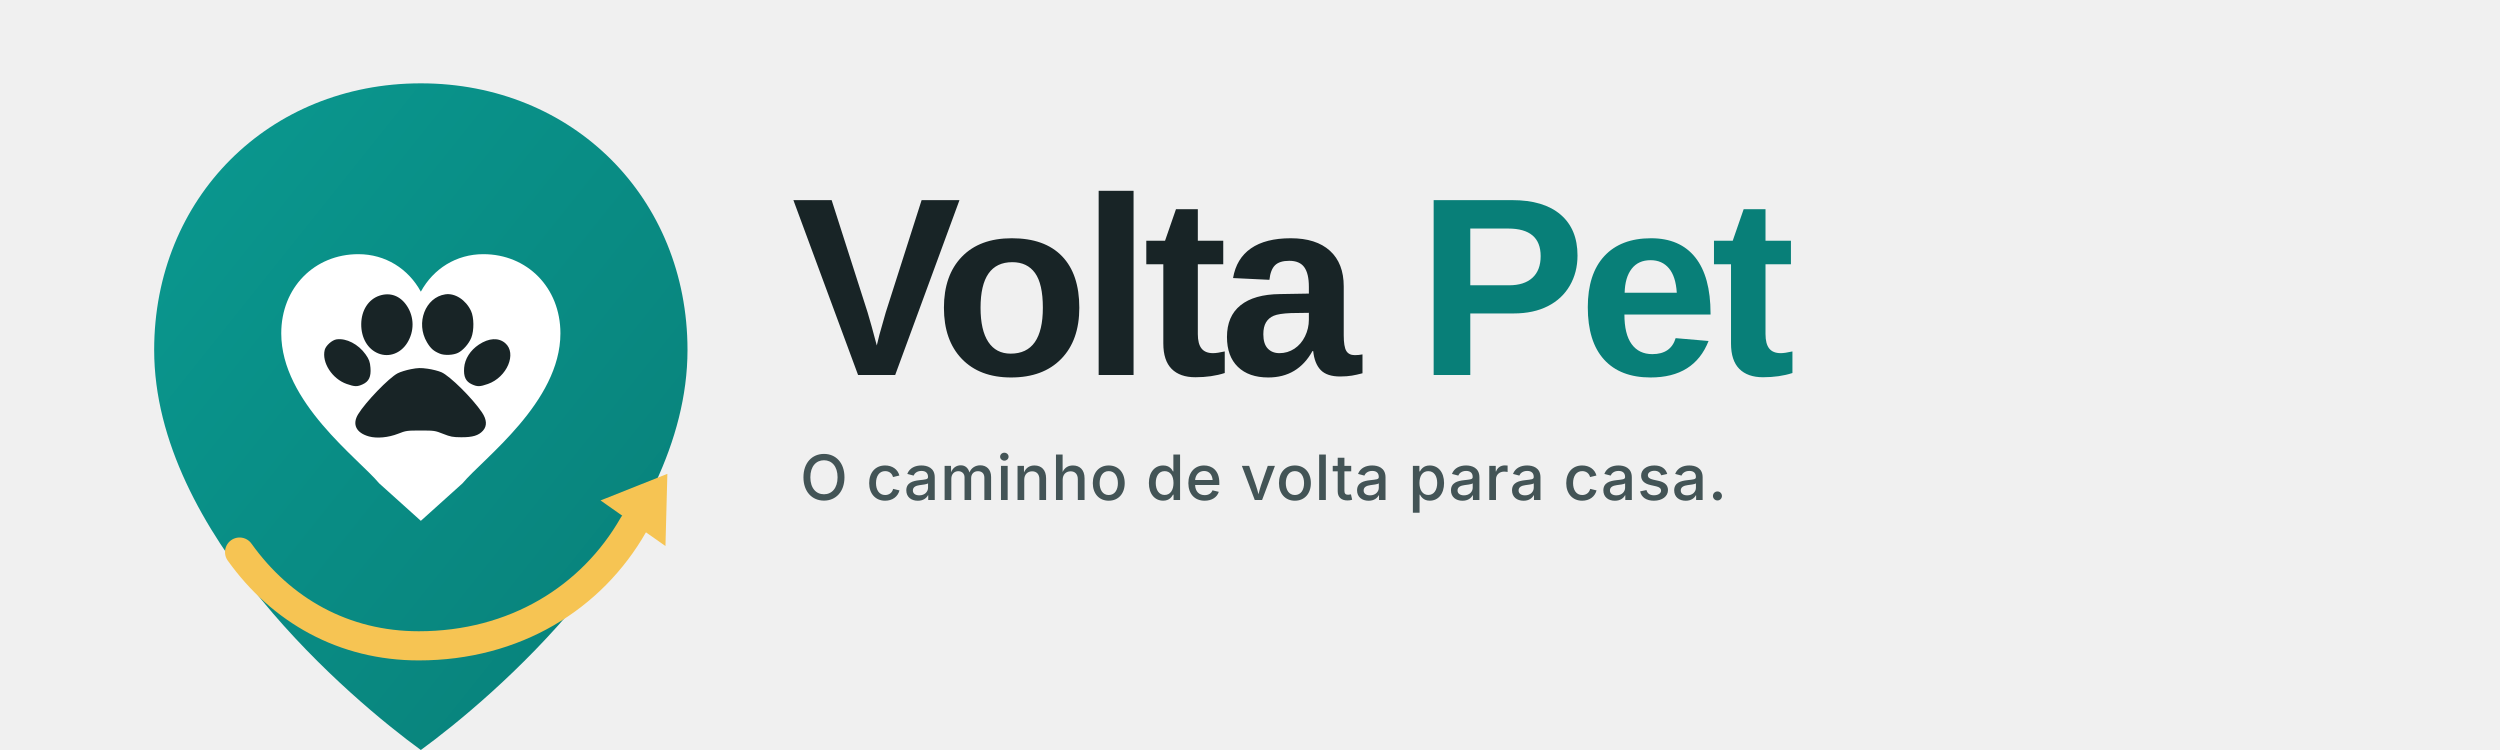
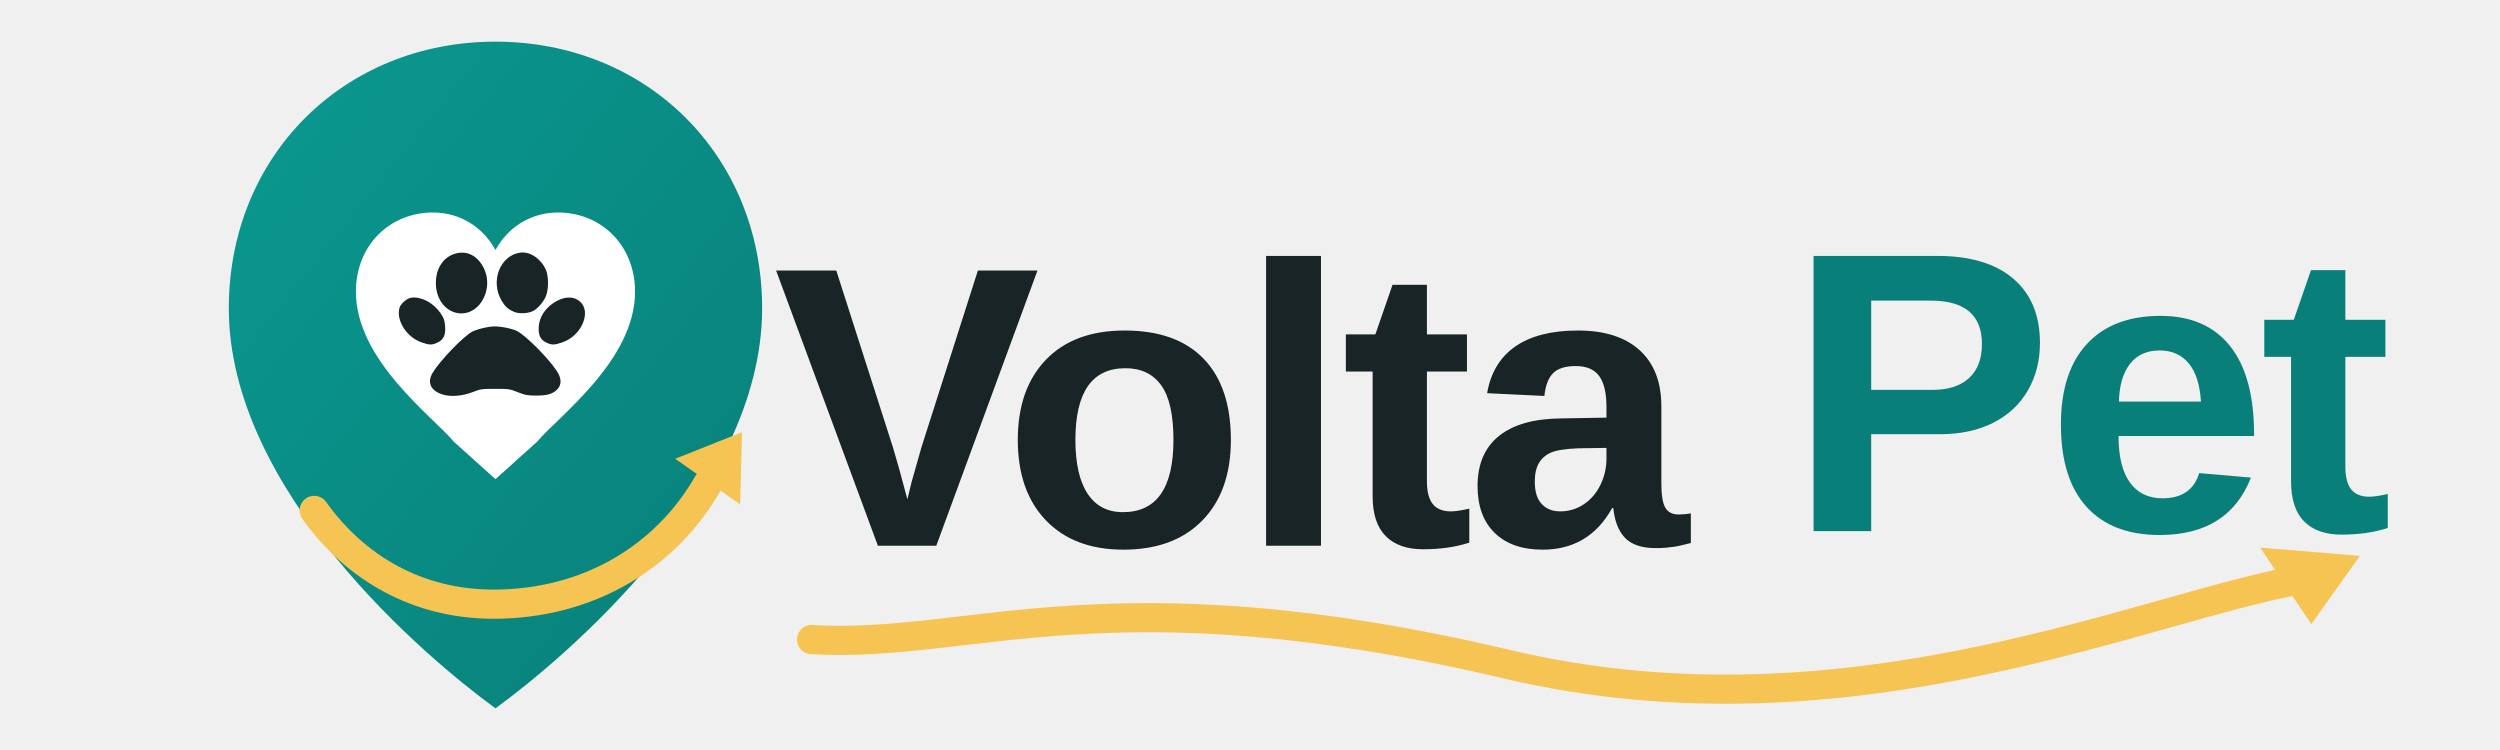
<svg xmlns="http://www.w3.org/2000/svg" width="1200" height="360" viewBox="0 0 1200 360" role="img" aria-labelledby="title desc" version="1.1" id="svg8" xml:space="preserve">
  <defs id="defs2">
    <linearGradient id="vpTeal" x1="35.777" y1="17.889" x2="321.994" y2="304.105" gradientTransform="scale(0.8944272,1.118034)" gradientUnits="userSpaceOnUse">
      <stop offset="0%" stop-color="#0A9990" id="stop1" />
      <stop offset="100%" stop-color="#087F78" id="stop2" />
    </linearGradient>
  </defs>
-   <g transform="translate(42 20)" id="g6">
+   <g transform="translate(77.82727)" id="g6">
    <path d="M 160,20 C 87,20 32,75 32,148 32,236 127,316 160,340 193,316 288,236 288,148 288,75 233,20 160,20 Z" fill="url(#vpTeal)" id="path2" style="fill:url(#vpTeal)" />
    <path d="m 140,212 c -10,-12 -47,-39 -47,-72 0,-22 16,-38 37,-38 13,0 24,7 30,18 6,-11 17,-18 30,-18 21,0 37,16 37,38 0,33 -37,60 -47,72 l -20,18 z" fill="#ffffff" id="path4" />
    <path d="m 73,245 c 20,28 50,45 86,45 46,0 83,-23 103,-58" fill="none" stroke="#f6c453" stroke-width="14" stroke-linecap="round" id="path5" />
    <path d="m 246.262,220.21 32.077,-12.77 -0.918,34.658 z" fill="#f6c453" id="path6" />
    <path style="fill:#182426;fill-opacity:1;stroke-width:0.538" d="m 135.071,189.485 c -6.125,-1.715 -8.117,-5.808 -5.177,-10.635 3.579,-5.876 14.789,-17.49 18.99,-19.675 1.255,-0.653 4.097,-1.536 6.317,-1.964 3.425,-0.659 4.647,-0.693 8.071,-0.223 2.22,0.305 5.198,1.064 6.619,1.687 4.065,1.782 14.863,12.473 19.447,19.252 2.359,3.489 2.525,6.545 0.477,8.808 -2.1,2.32 -4.929,3.176 -10.4,3.147 -4.075,-0.021 -5.161,-0.225 -8.692,-1.629 -3.891,-1.547 -4.28,-1.604 -10.865,-1.604 -6.517,0 -7.009,0.07 -10.745,1.537 -4.717,1.851 -10.244,2.363 -14.042,1.3 z m -10.647,-25.18 c -6.986,-2.445 -12.068,-10.314 -10.561,-16.352 0.517,-2.07 3.525,-4.746 5.684,-5.057 4.677,-0.672 10.469,2.32 13.925,7.192 1.692,2.386 2.134,3.599 2.354,6.453 0.33,4.281 -0.741,6.566 -3.715,7.929 -2.637,1.208 -3.835,1.182 -7.687,-0.166 z m 60.077,0.166 c -2.974,-1.363 -4.044,-3.648 -3.715,-7.929 0.329,-4.272 2.964,-8.416 7.085,-11.142 4.816,-3.186 9.424,-3.443 12.623,-0.705 5.741,4.914 0.877,16.397 -8.306,19.611 -3.852,1.348 -5.05,1.374 -7.687,0.166 z m -44.804,-14.779 c -5.174,-2.021 -8.376,-7.471 -8.307,-14.142 0.068,-6.598 3.454,-11.87 8.754,-13.632 5.197,-1.728 10.018,0.077 13.207,4.945 3.529,5.388 3.576,12.172 0.124,17.717 -3.127,5.022 -8.706,7.092 -13.777,5.112 z m 29.475,0.084 c -3.016,-1.222 -4.429,-2.462 -6.216,-5.455 -5.531,-9.263 -0.826,-21.595 8.789,-23.04 4.651,-0.699 9.838,2.651 12.34,7.97 1.459,3.101 1.525,9.408 0.134,12.863 -1.16,2.883 -3.946,6.06 -6.352,7.245 -2.284,1.125 -6.455,1.325 -8.696,0.418 z" id="path8" />
+     <path d="m 311.734,306.993 c 76.633,4.584 142.564,-33.262 334.07,11.896 165.649,39.061 309.142,-29.383 384.502,-41.303" fill="none" stroke="#f6c453" stroke-width="13.994" stroke-linecap="round" id="path5-6" />
+     <path d="m 1054.923,266.812 -23.325,32.766 -24.49,-36.722 z" fill="#f6c453" id="path6-5" />
  </g>
  <g transform="translate(380 0)" id="g8">
-     <text x="0" y="180" font-family="Nunito Sans, Arial Rounded MT Bold, Arial, sans-serif" font-size="122" font-weight="800" letter-spacing="-4" fill="#182426" id="text6">Volta</text>
-     <text x="300" y="180" font-family="Nunito Sans, Arial Rounded MT Bold, Arial, sans-serif" font-size="122" font-weight="700" letter-spacing="-4" fill="#087F78" id="text7">Pet</text>
-     <text x="4" y="240" font-family="Inter, Arial, sans-serif" font-size="30" font-weight="500" letter-spacing="0.4" fill="#435456" id="text8">O caminho de volta para casa.</text>
+     <text x="-8.774" y="261.961" font-family="'Nunito Sans', 'Arial Rounded MT Bold', Arial, sans-serif" font-size="122px" font-weight="800" letter-spacing="-4" fill="#182426" id="text6" style="font-size:192px">Volta</text>
+     <text x="477.674" y="254.93" font-family="'Nunito Sans', 'Arial Rounded MT Bold', Arial, sans-serif" font-size="122px" font-weight="700" letter-spacing="-4" fill="#087f78" id="text7" style="font-size:192px">Pet</text>
  </g>
</svg>
